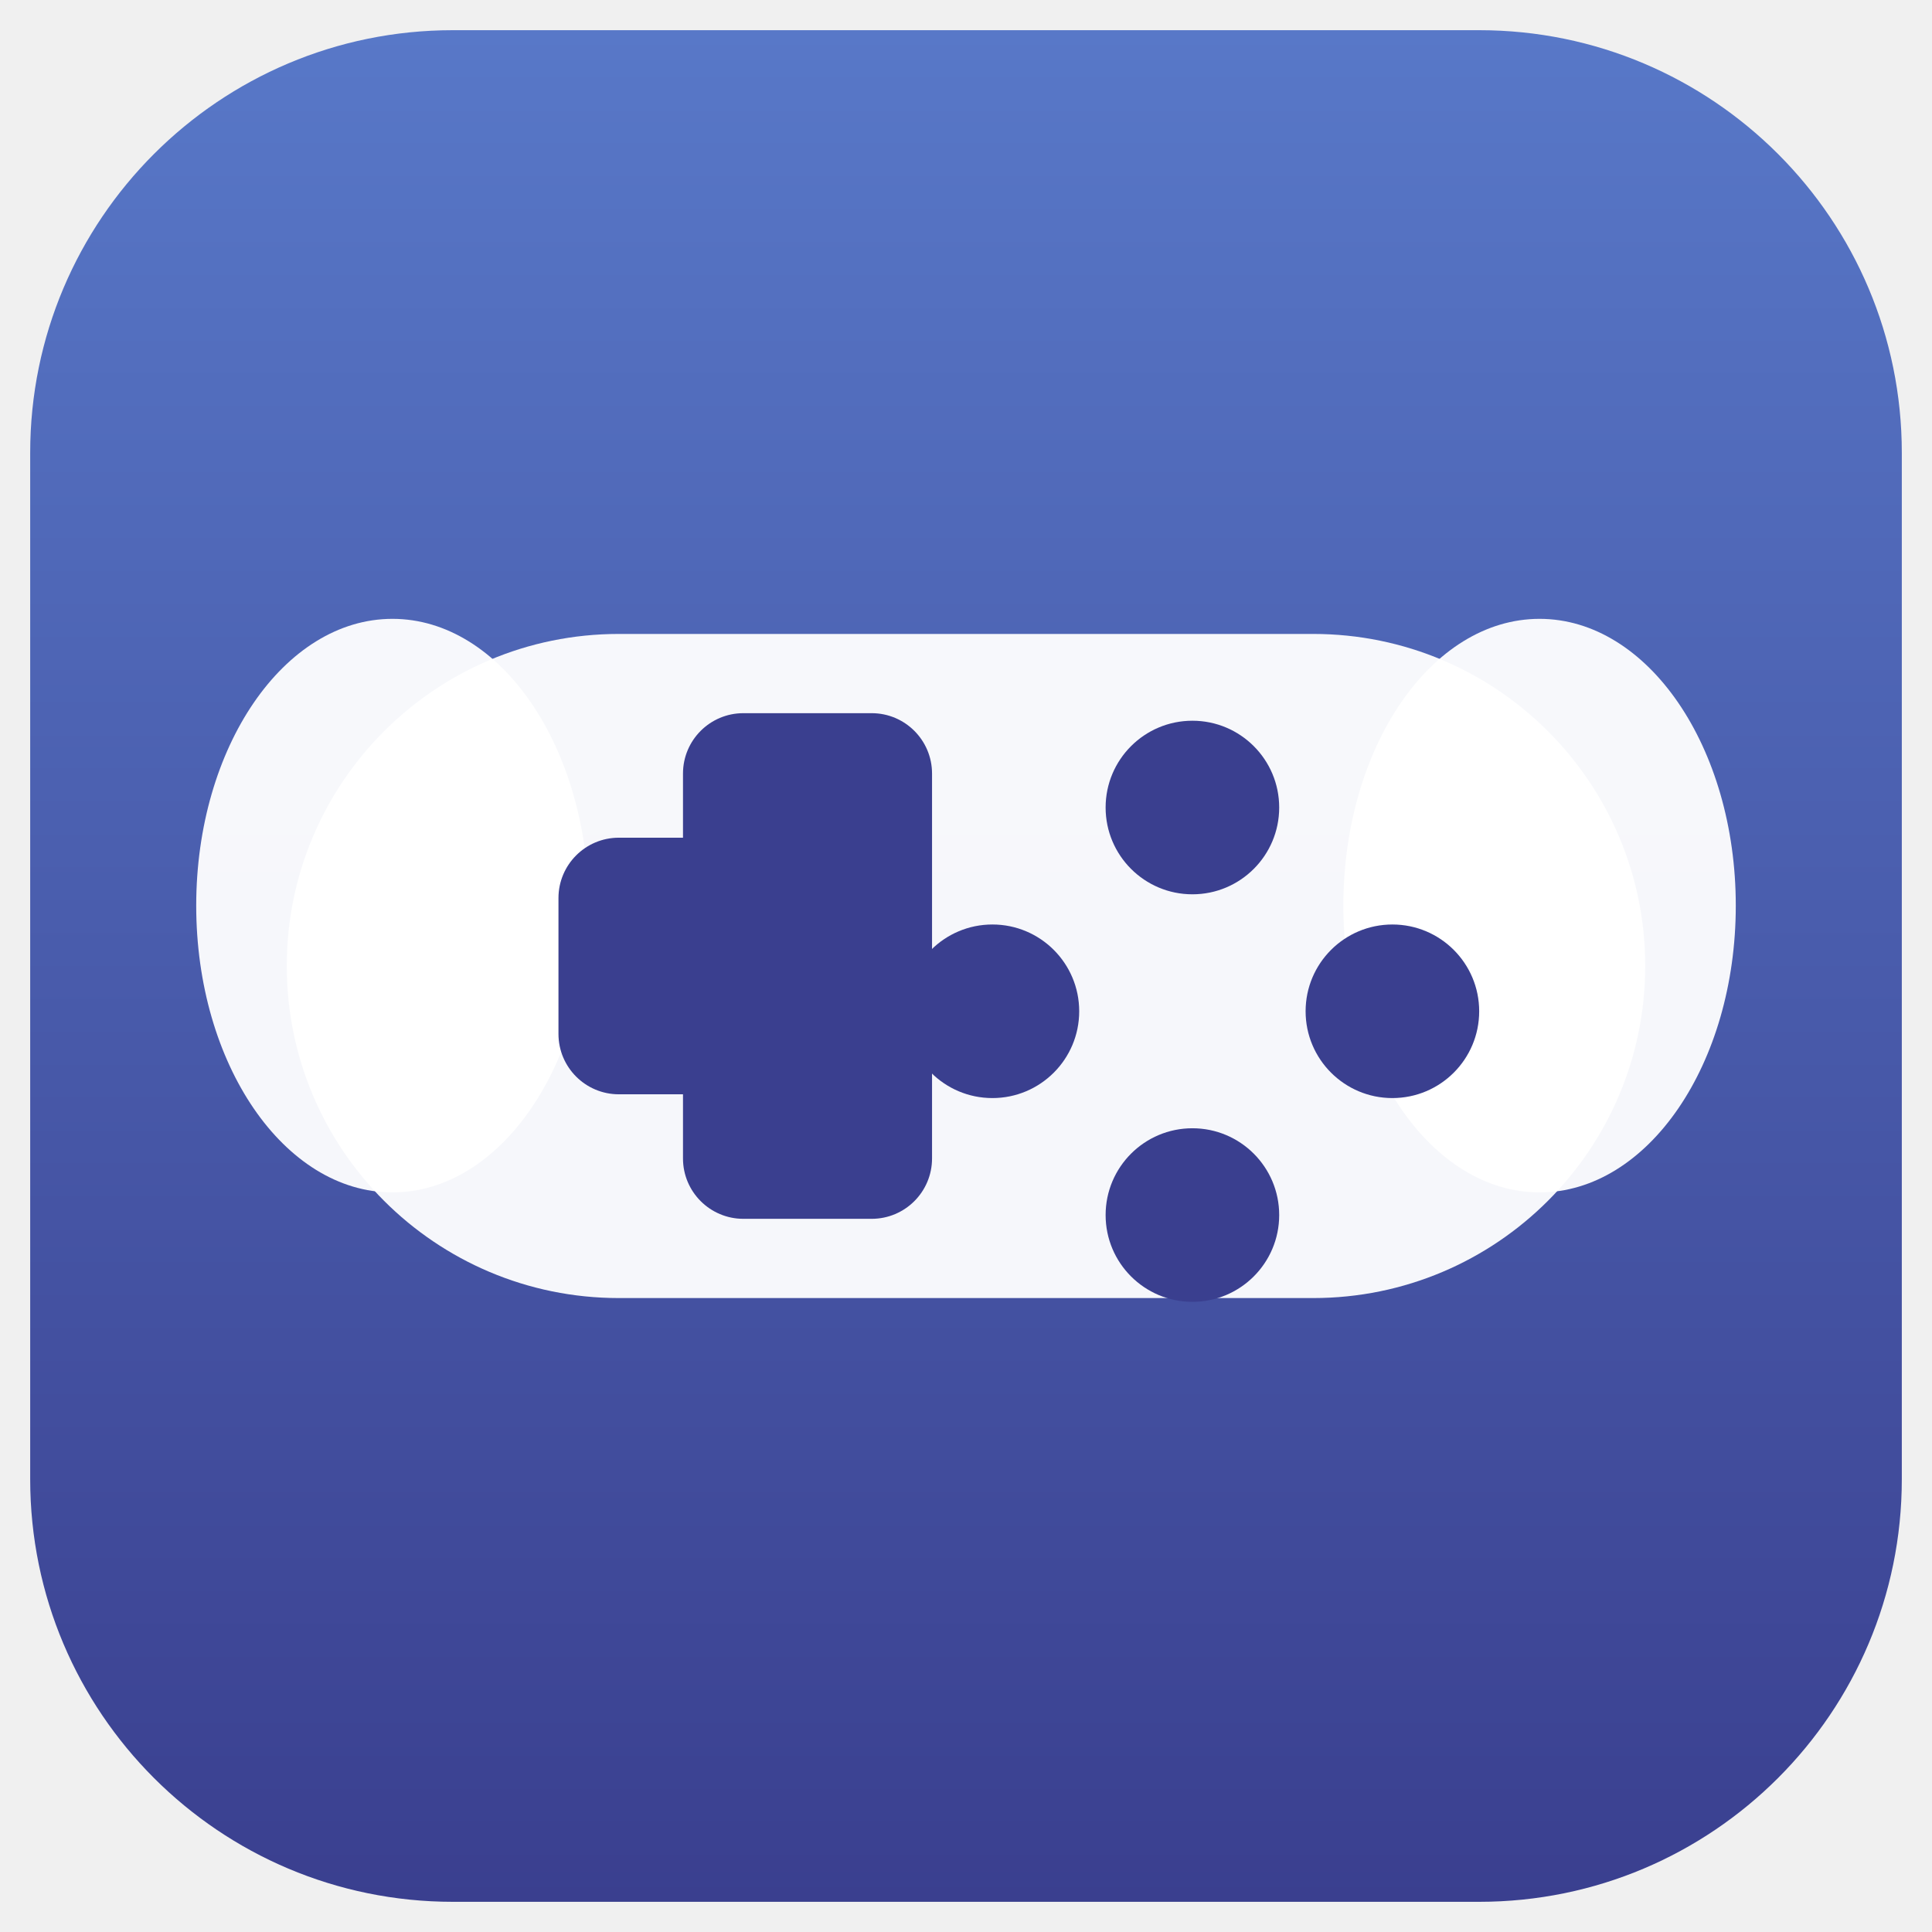
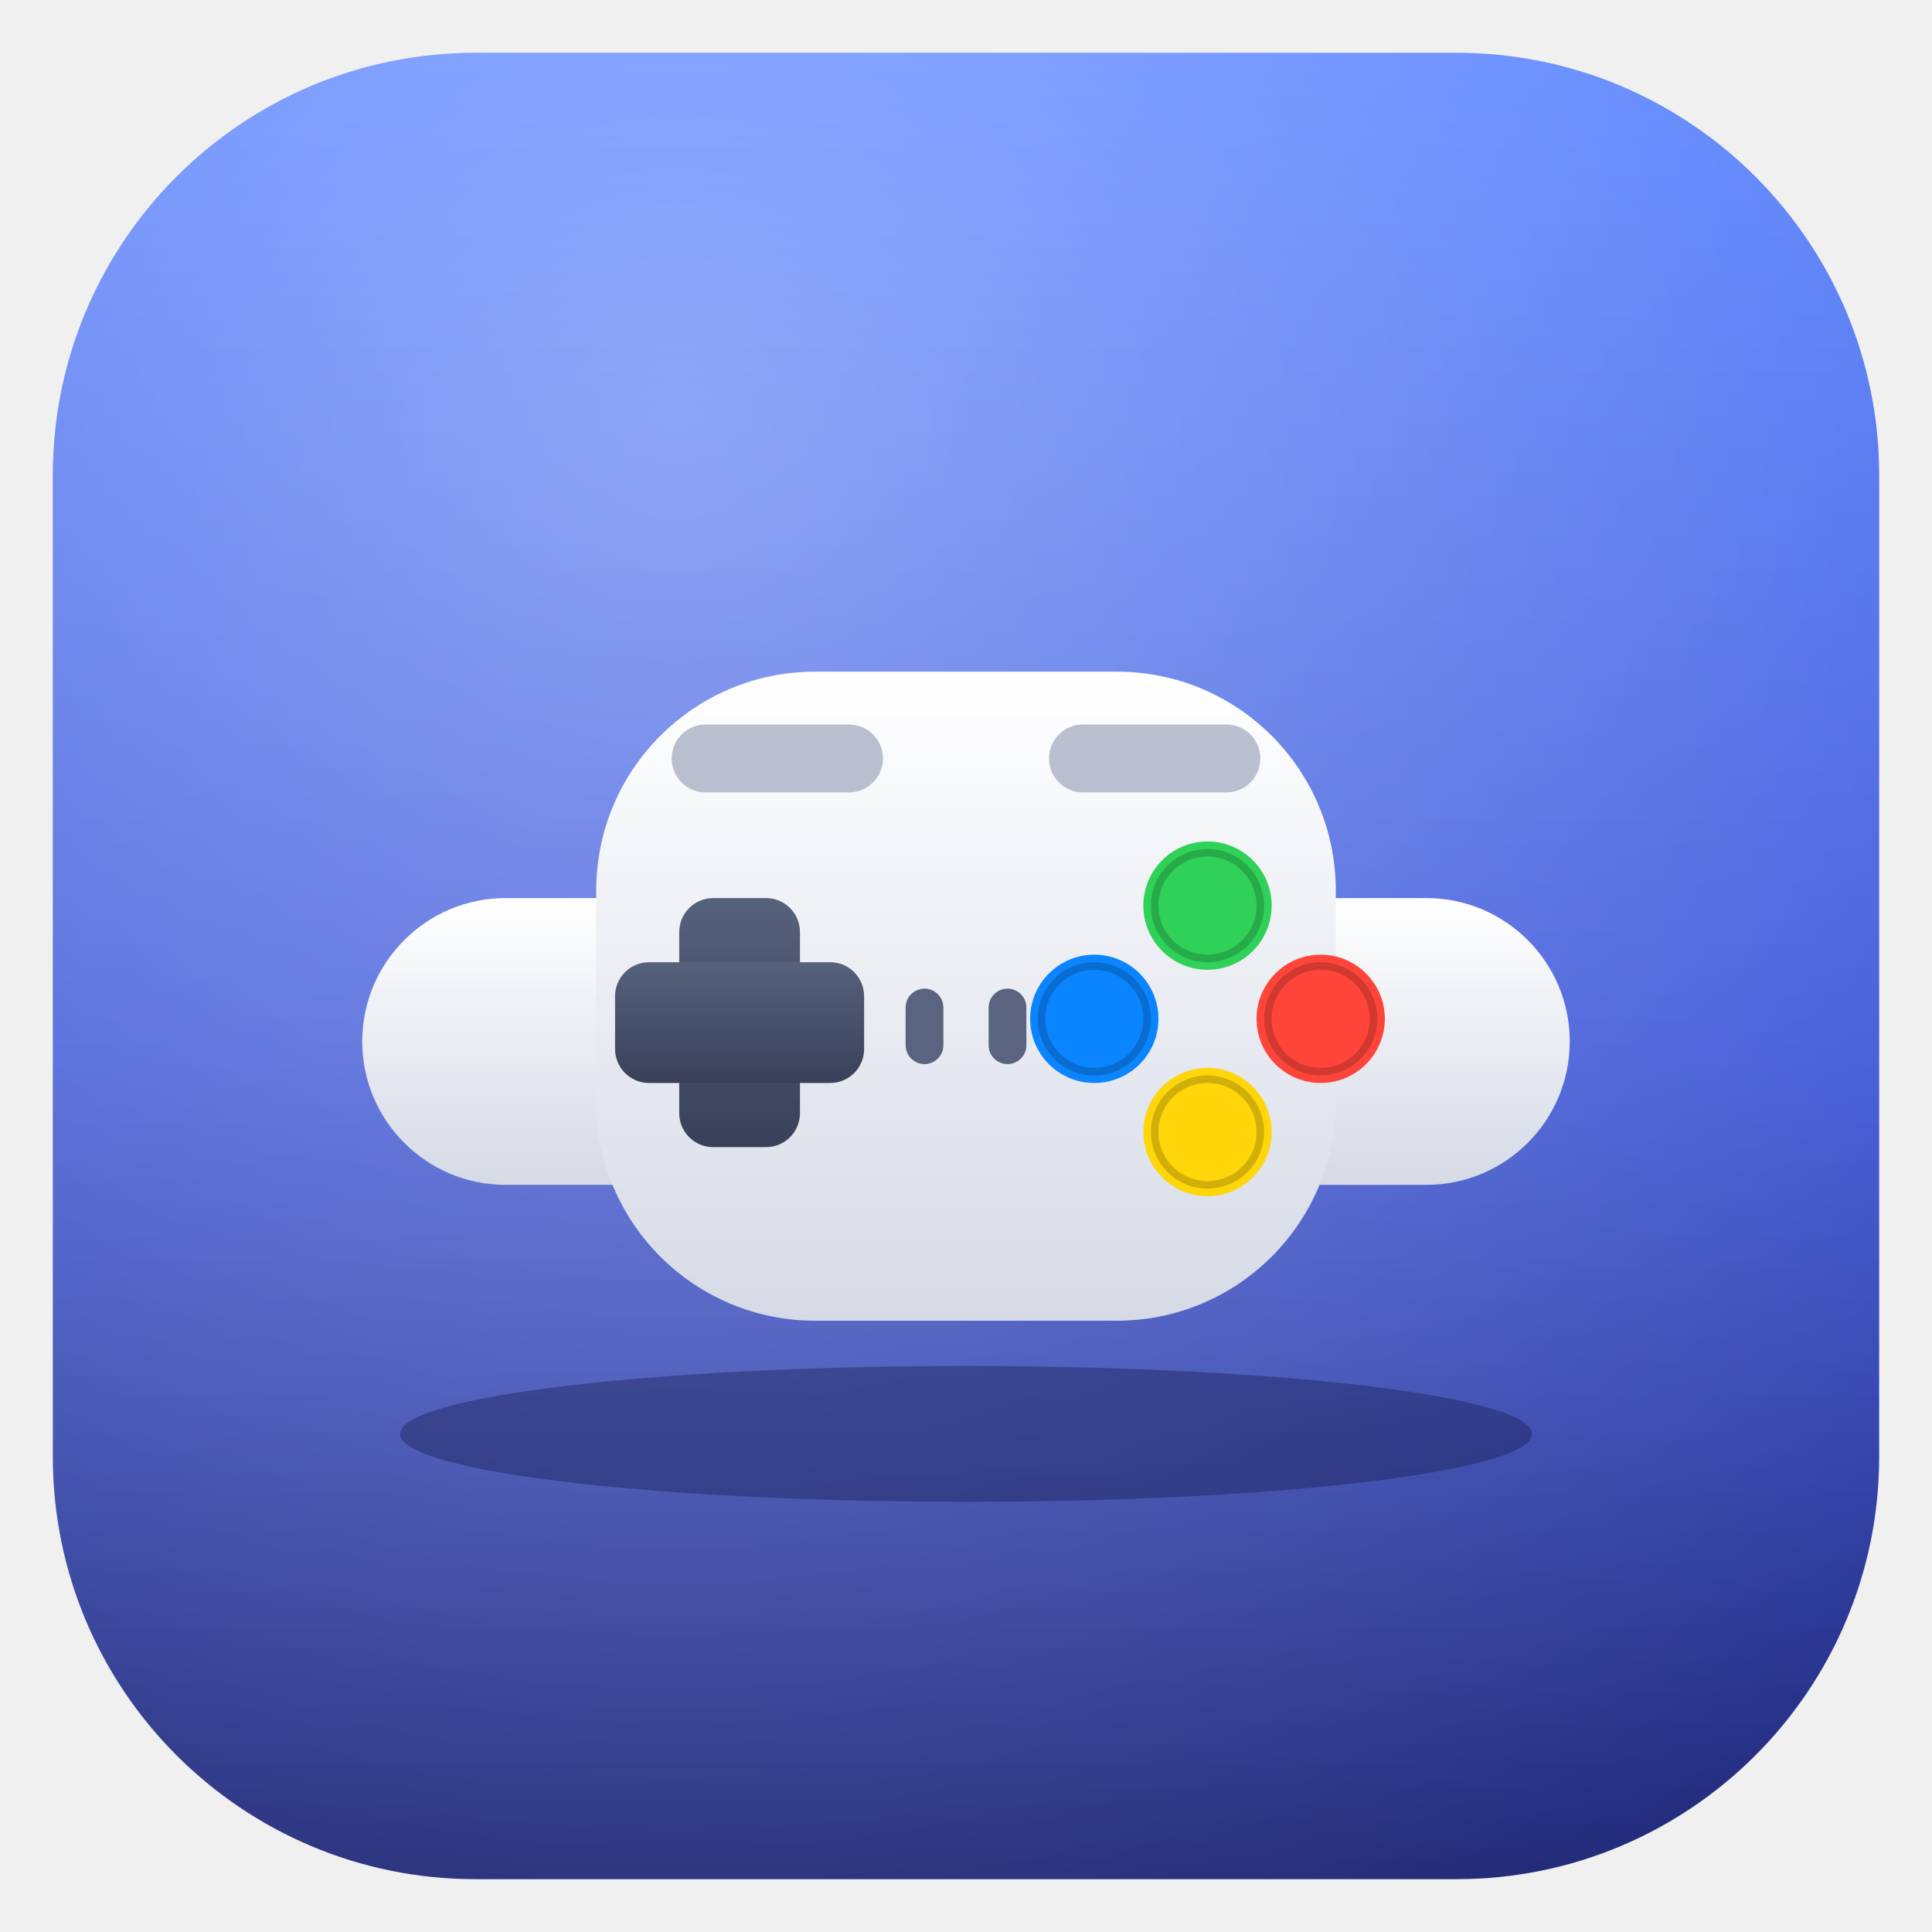
<svg xmlns="http://www.w3.org/2000/svg" viewBox="0 0 512 512">
  <defs>
-     <linearGradient id="bg" x1="0" y1="0" x2="0" y2="1">
-       <stop offset="0" stop-color="#5878c8" />
-       <stop offset="1" stop-color="#3a3f8f" />
+     <linearGradient id="bg" x1="0.5" y1="0" x2="0.5" y2="1">
+       <stop offset="0" stop-color="#4f7cff" />
+       <stop offset="0.55" stop-color="#3b54d6" />
+       <stop offset="1" stop-color="#222a78" />
+     </linearGradient>
+     <radialGradient id="glow" cx="0.34" cy="0.2" r="0.95">
+       <stop offset="0" stop-color="#ffffff" stop-opacity="0.38" />
+       <stop offset="1" stop-color="#ffffff" stop-opacity="0" />
+     </radialGradient>
+     <linearGradient id="body" x1="0" y1="0" x2="0" y2="1">
+       <stop offset="0" stop-color="#ffffff" />
+       <stop offset="1" stop-color="#d5dae6" />
+     </linearGradient>
+     <linearGradient id="dpad" x1="0" y1="0" x2="0" y2="1">
+       <stop offset="0" stop-color="#56617c" />
+       <stop offset="1" stop-color="#39415a" />
    </linearGradient>
  </defs>
-   <rect x="8" y="8" width="496" height="496" rx="112" fill="url(#bg)" />
-   <g>
-     <rect x="76" y="168" width="360" height="176" rx="88" fill="#ffffff" opacity="0.95" />
-     <ellipse cx="104" cy="240" rx="52" ry="76" fill="#ffffff" opacity="0.95" />
-     <ellipse cx="408" cy="240" rx="52" ry="76" fill="#ffffff" opacity="0.95" />
-     <rect x="148" y="222" width="66" height="68" rx="16" fill="#3a3f8f" />
-     <rect x="181" y="189" width="66" height="134" rx="16" fill="#3a3f8f" />
-     <circle cx="316" cy="214" r="23" fill="#3a3f8f" />
-     <circle cx="369" cy="268" r="23" fill="#3a3f8f" />
-     <circle cx="316" cy="322" r="23" fill="#3a3f8f" />
-     <circle cx="263" cy="268" r="23" fill="#3a3f8f" />
+   <rect x="14" y="14" width="484" height="484" rx="112" fill="url(#bg)" />
+   <rect x="14" y="14" width="484" height="484" rx="112" fill="url(#glow)" />
+   <ellipse cx="256" cy="380" rx="150" ry="18" fill="#0d1240" opacity="0.35" />
+   <rect x="96" y="238" width="104" height="76" rx="38" fill="url(#body)" />
+   <rect x="312" y="238" width="104" height="76" rx="38" fill="url(#body)" />
+   <rect x="158" y="178" width="196" height="172" rx="58" fill="url(#body)" />
+   <rect x="178" y="192" width="56" height="18" rx="9" fill="#b9bfcf" />
+   <rect x="278" y="192" width="56" height="18" rx="9" fill="#b9bfcf" />
+   <g fill="url(#dpad)">
+     <rect x="180" y="238" width="32" height="66" rx="9" />
+     <rect x="163" y="255" width="66" height="32" rx="9" />
+   </g>
+   <rect x="240" y="262" width="10" height="20" rx="5" fill="#5a6480" />
+   <rect x="262" y="262" width="10" height="20" rx="5" fill="#5a6480" />
+   <circle cx="320" cy="240" r="17" fill="#30d158" />
+   <circle cx="350" cy="270" r="17" fill="#ff453a" />
+   <circle cx="320" cy="300" r="17" fill="#ffd60a" />
+   <circle cx="290" cy="270" r="17" fill="#0a84ff" />
+   <g fill="none" stroke="rgba(0,0,0,0.18)" stroke-width="2">
+     <circle cx="320" cy="240" r="14" />
+     <circle cx="350" cy="270" r="14" />
+     <circle cx="320" cy="300" r="14" />
+     <circle cx="290" cy="270" r="14" />
  </g>
</svg>
